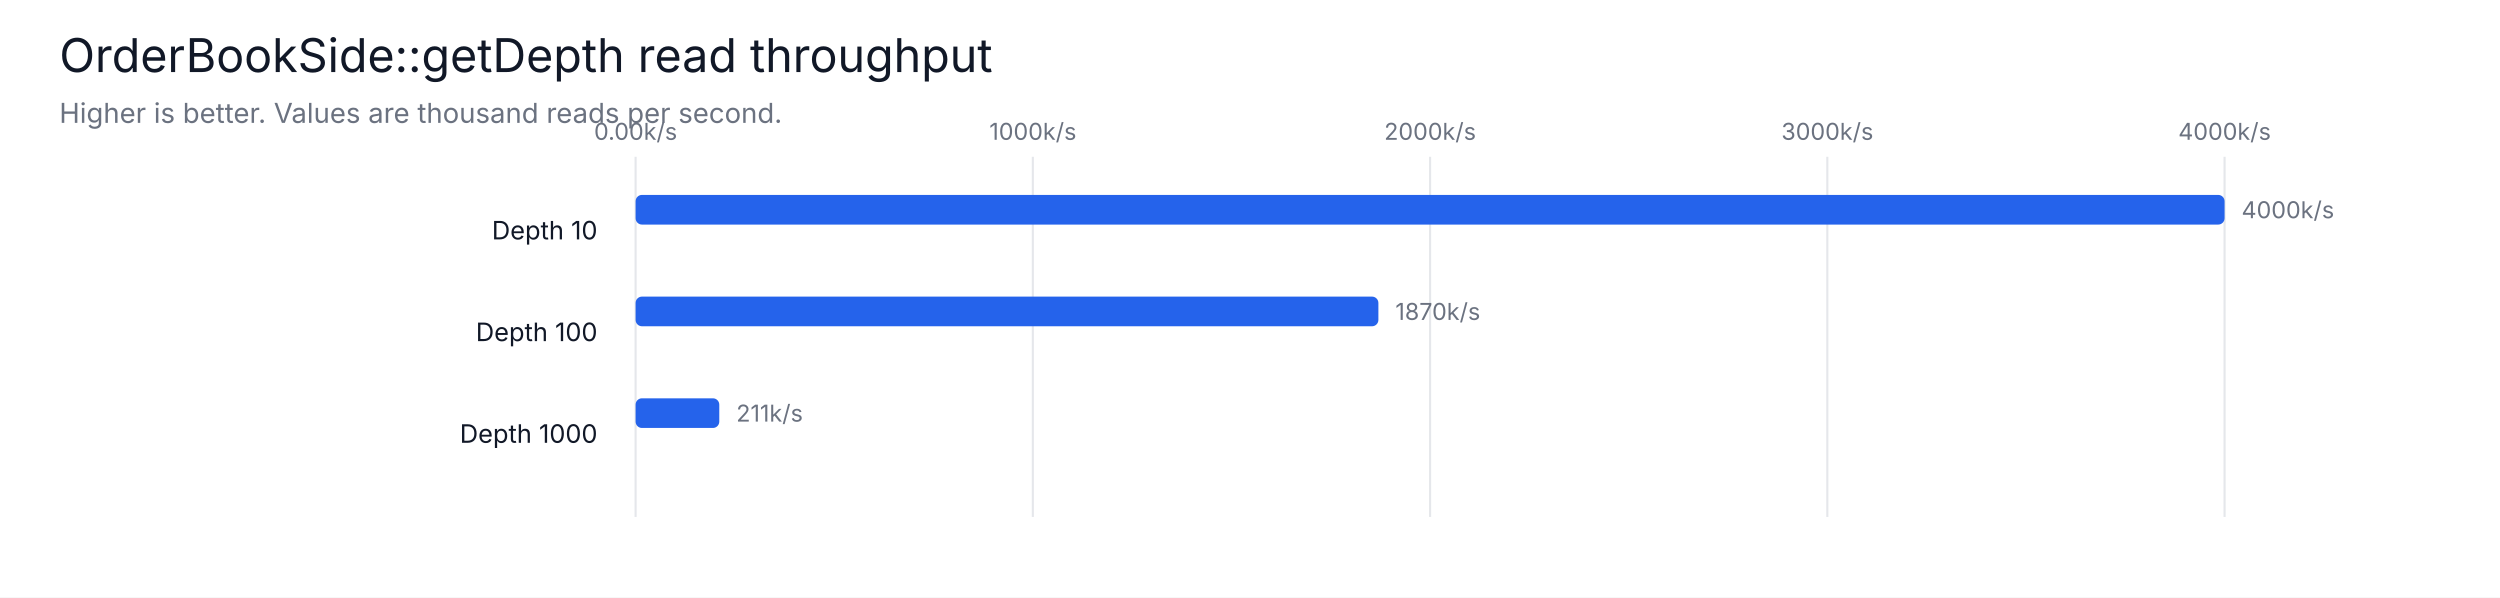
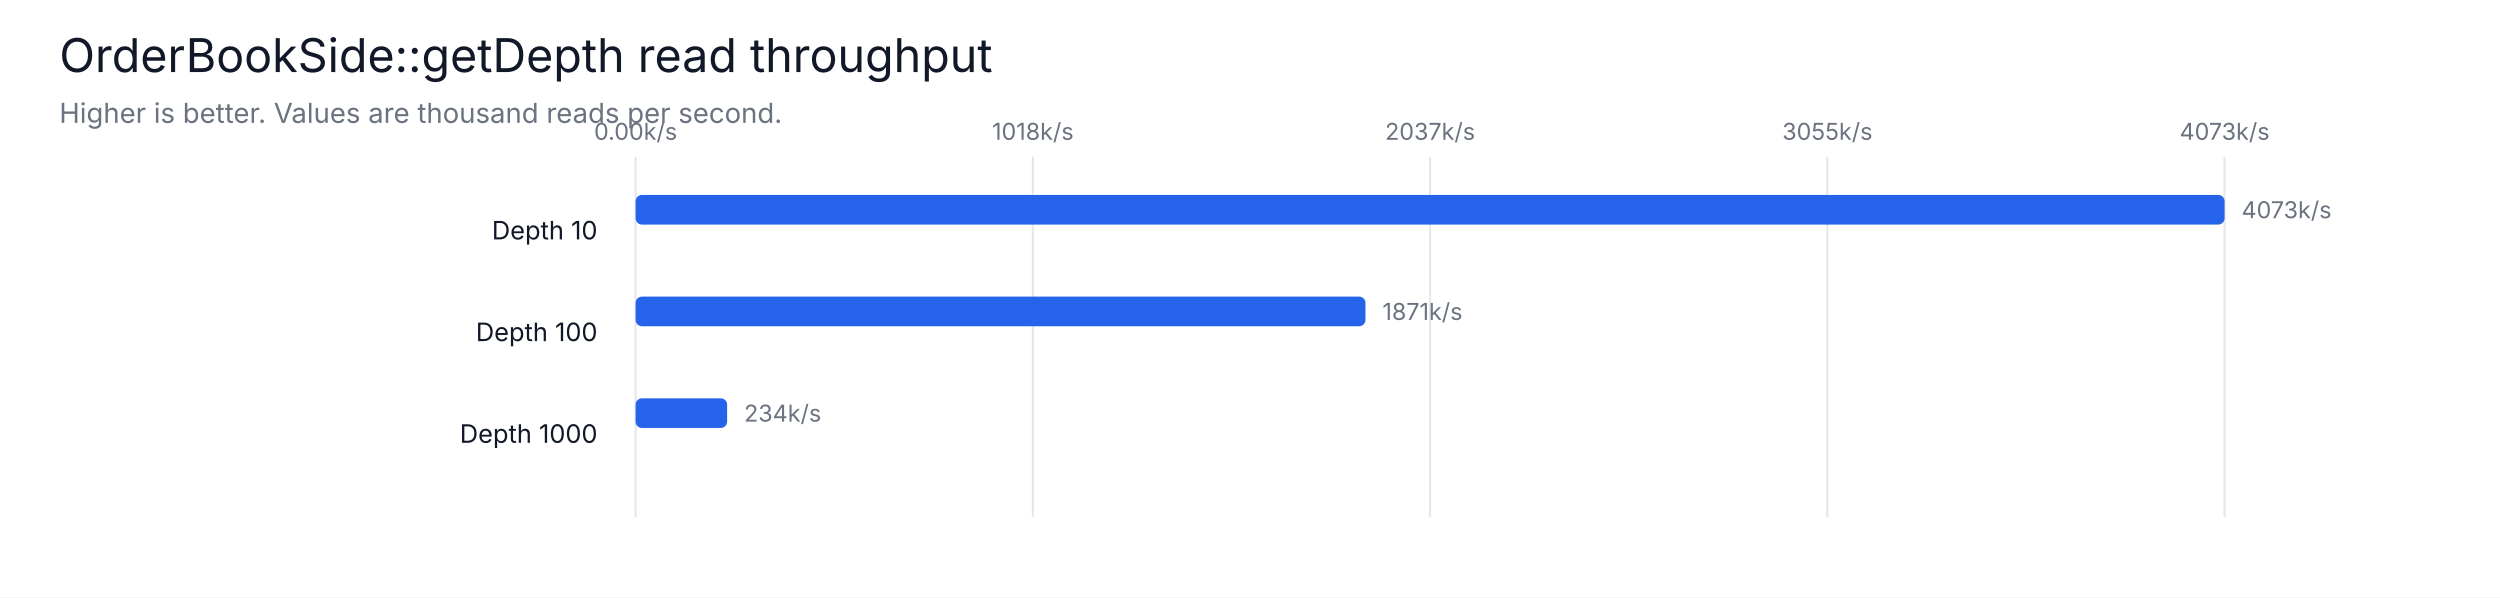
<svg xmlns="http://www.w3.org/2000/svg" width="1180" height="282" viewBox="0 0 1180 282">
  <rect width="100%" height="100%" fill="#ffffff" />
  <text x="28.0" y="34.0" font-family="Inter, Arial, sans-serif" font-size="22" fill="#111827" text-anchor="start">OrderBookSide::getDepth read throughput</text>
  <text x="28.0" y="58.0" font-family="Inter, Arial, sans-serif" font-size="13" fill="#6b7280" text-anchor="start">Higher is better. Values are thousand reads per second.</text>
  <line x1="300.0" y1="74" x2="300.0" y2="244" stroke="#e5e7eb" stroke-width="1" />
  <text x="300.0" y="66.0" font-family="Inter, Arial, sans-serif" font-size="11" fill="#6b7280" text-anchor="middle">0.00k/s</text>
  <line x1="487.5" y1="74" x2="487.5" y2="244" stroke="#e5e7eb" stroke-width="1" />
-   <text x="487.5" y="66.0" font-family="Inter, Arial, sans-serif" font-size="11" fill="#6b7280" text-anchor="middle">1000k/s</text>
+   <text x="487.5" y="66.0" font-family="Inter, Arial, sans-serif" font-size="11" fill="#6b7280" text-anchor="middle">1018k/s</text>
  <line x1="675.0" y1="74" x2="675.0" y2="244" stroke="#e5e7eb" stroke-width="1" />
-   <text x="675.0" y="66.0" font-family="Inter, Arial, sans-serif" font-size="11" fill="#6b7280" text-anchor="middle">2000k/s</text>
+   <text x="675.0" y="66.0" font-family="Inter, Arial, sans-serif" font-size="11" fill="#6b7280" text-anchor="middle">2037k/s</text>
  <line x1="862.5" y1="74" x2="862.5" y2="244" stroke="#e5e7eb" stroke-width="1" />
-   <text x="862.5" y="66.0" font-family="Inter, Arial, sans-serif" font-size="11" fill="#6b7280" text-anchor="middle">3000k/s</text>
+   <text x="862.5" y="66.0" font-family="Inter, Arial, sans-serif" font-size="11" fill="#6b7280" text-anchor="middle">3055k/s</text>
  <line x1="1050.0" y1="74" x2="1050.0" y2="244" stroke="#e5e7eb" stroke-width="1" />
-   <text x="1050.0" y="66.0" font-family="Inter, Arial, sans-serif" font-size="11" fill="#6b7280" text-anchor="middle">4000k/s</text>
+   <text x="1050.0" y="66.0" font-family="Inter, Arial, sans-serif" font-size="11" fill="#6b7280" text-anchor="middle">4073k/s</text>
  <text x="282.0" y="113.0" font-family="Inter, Arial, sans-serif" font-size="12" fill="#111827" text-anchor="end">Depth 10</text>
  <rect x="300" y="92" width="750.0" height="14" fill="#2563eb" rx="3" />
-   <text x="1058.0" y="103.0" font-family="Inter, Arial, sans-serif" font-size="11" fill="#6b7280" text-anchor="start">4000k/s</text>
+   <text x="1058.0" y="103.0" font-family="Inter, Arial, sans-serif" font-size="11" fill="#6b7280" text-anchor="start">4073k/s</text>
  <text x="282.0" y="161.0" font-family="Inter, Arial, sans-serif" font-size="12" fill="#111827" text-anchor="end">Depth 100</text>
-   <rect x="300" y="140" width="350.6" height="14" fill="#2563eb" rx="3" />
-   <text x="658.6" y="151.0" font-family="Inter, Arial, sans-serif" font-size="11" fill="#6b7280" text-anchor="start">1870k/s</text>
+   <rect x="300" y="140" width="344.5" height="14" fill="#2563eb" rx="3" />
+   <text x="652.5" y="151.0" font-family="Inter, Arial, sans-serif" font-size="11" fill="#6b7280" text-anchor="start">1871k/s</text>
  <text x="282.0" y="209.0" font-family="Inter, Arial, sans-serif" font-size="12" fill="#111827" text-anchor="end">Depth 1000</text>
-   <rect x="300" y="188" width="39.5" height="14" fill="#2563eb" rx="3" />
-   <text x="347.5" y="199.0" font-family="Inter, Arial, sans-serif" font-size="11" fill="#6b7280" text-anchor="start">211k/s</text>
+   <rect x="300" y="188" width="43.2" height="14" fill="#2563eb" rx="3" />
+   <text x="351.2" y="199.0" font-family="Inter, Arial, sans-serif" font-size="11" fill="#6b7280" text-anchor="start">234k/s</text>
</svg>
